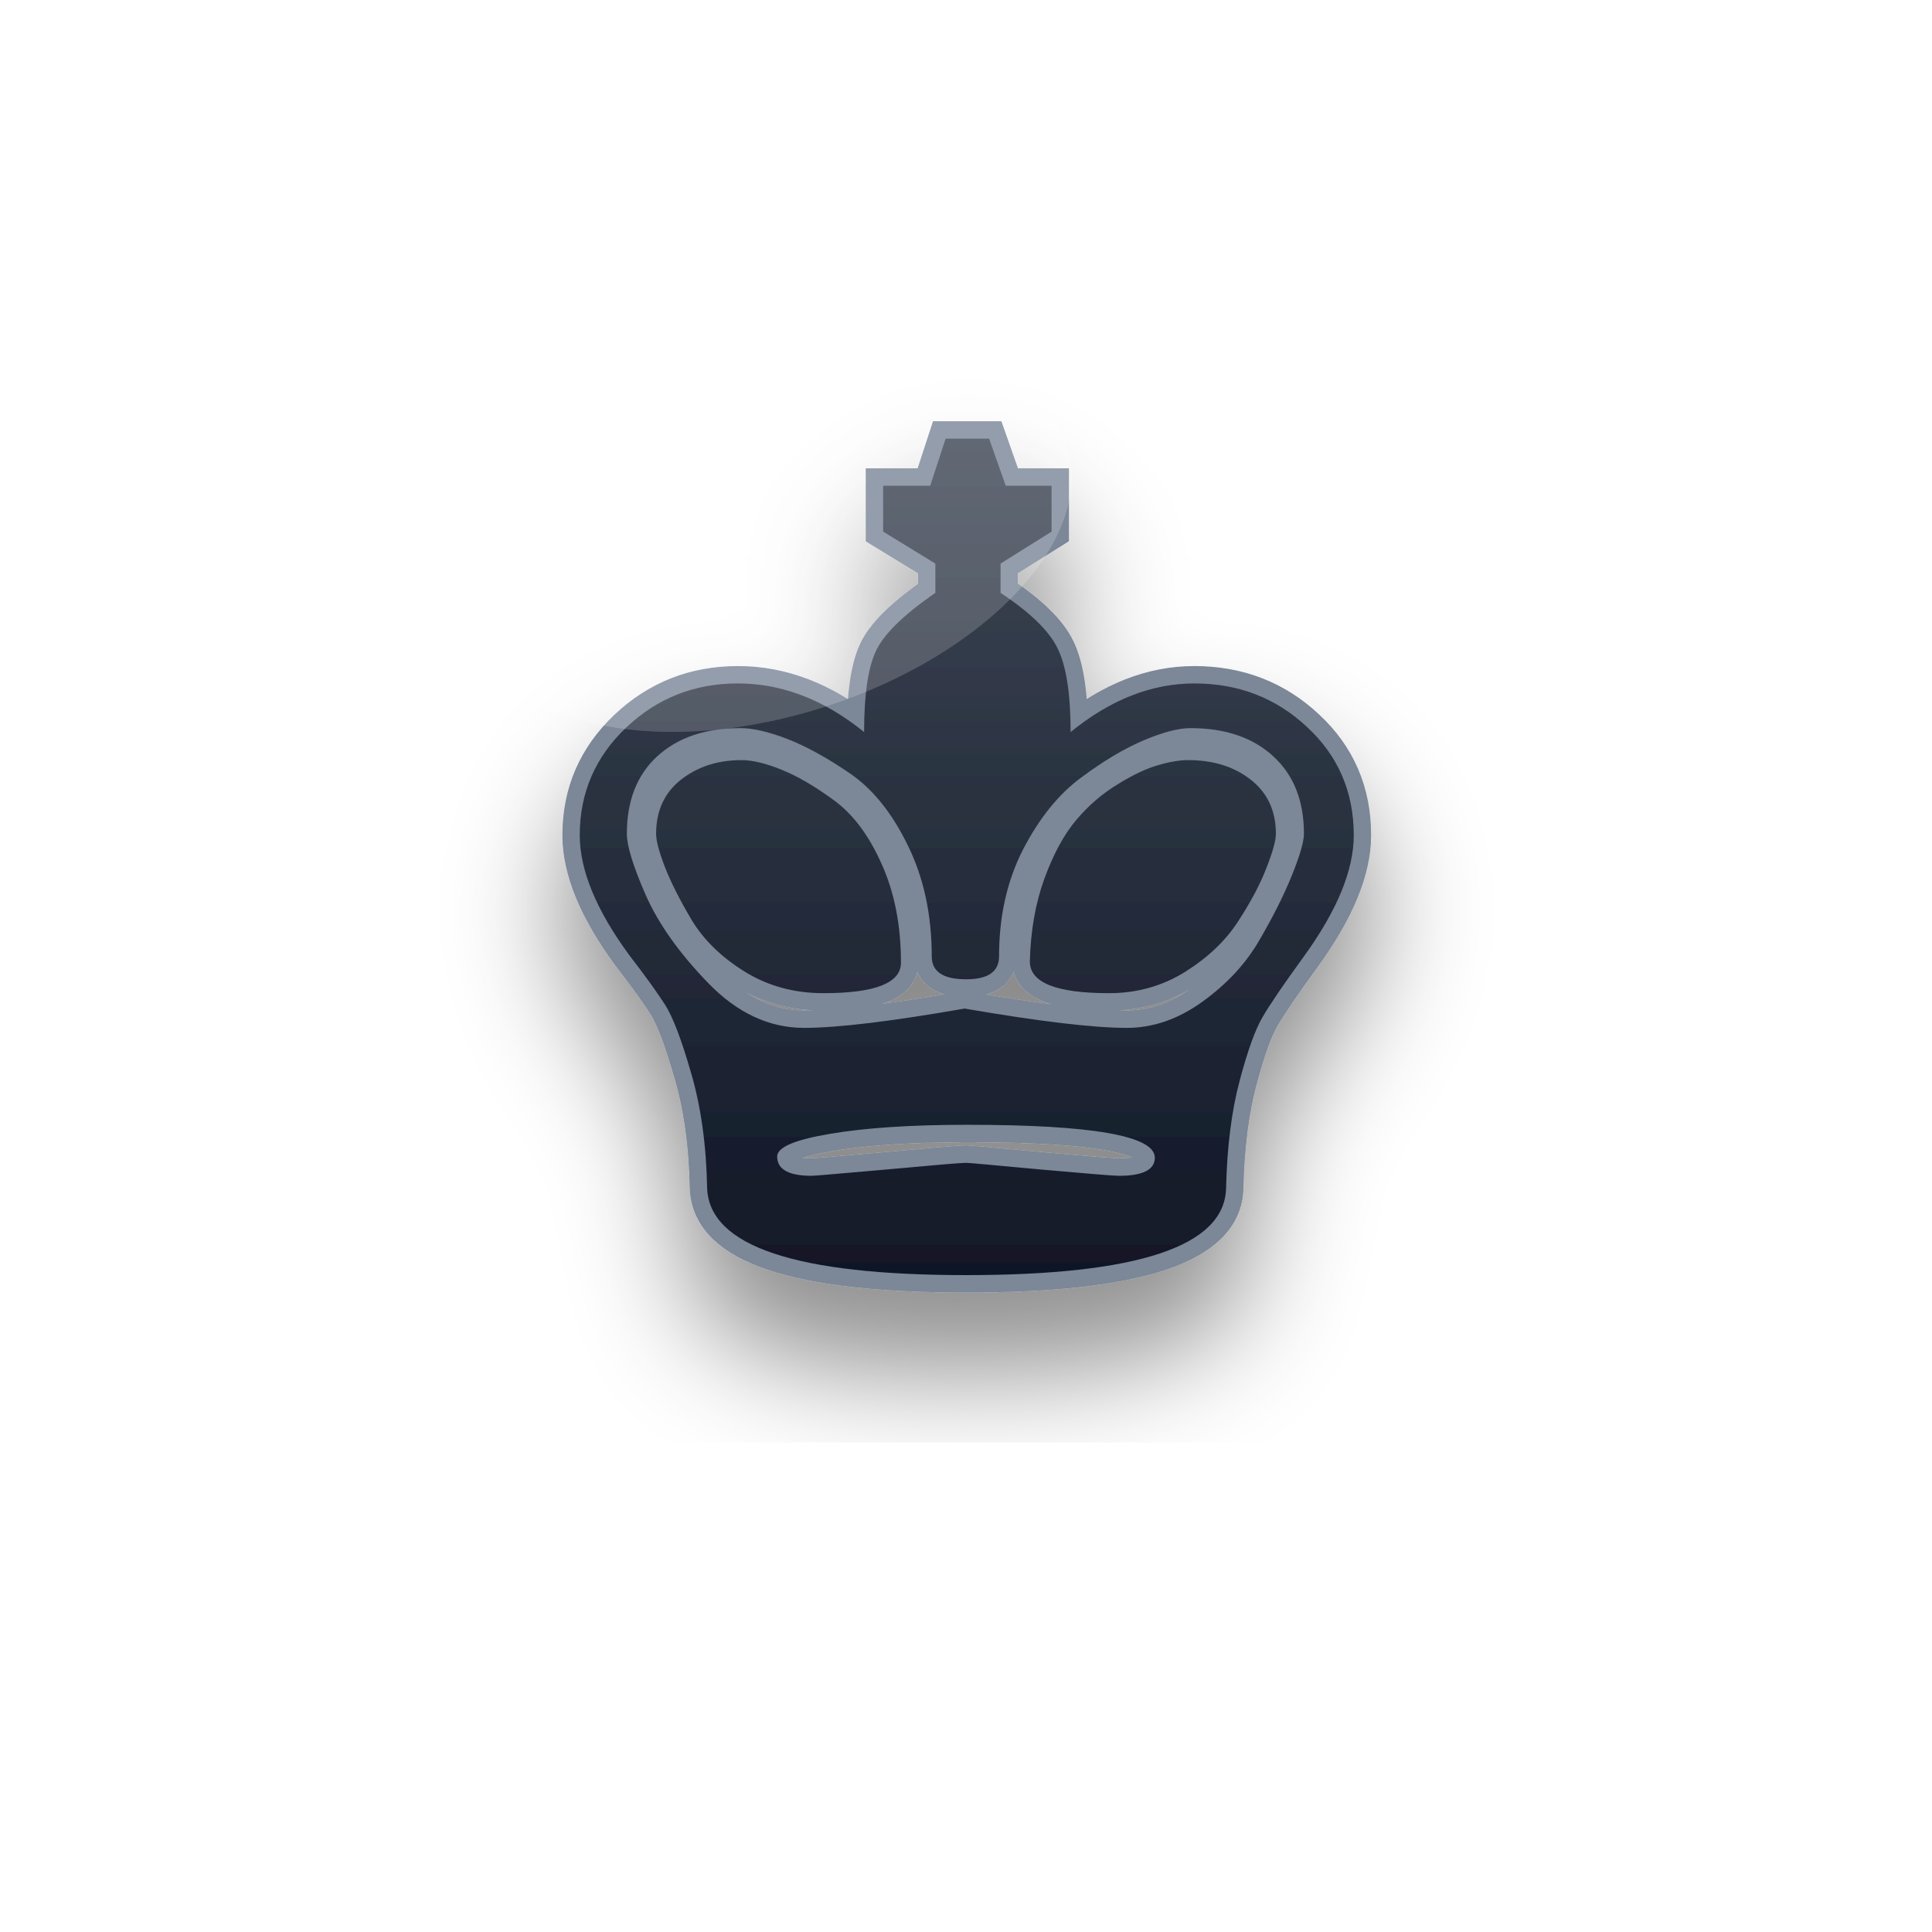
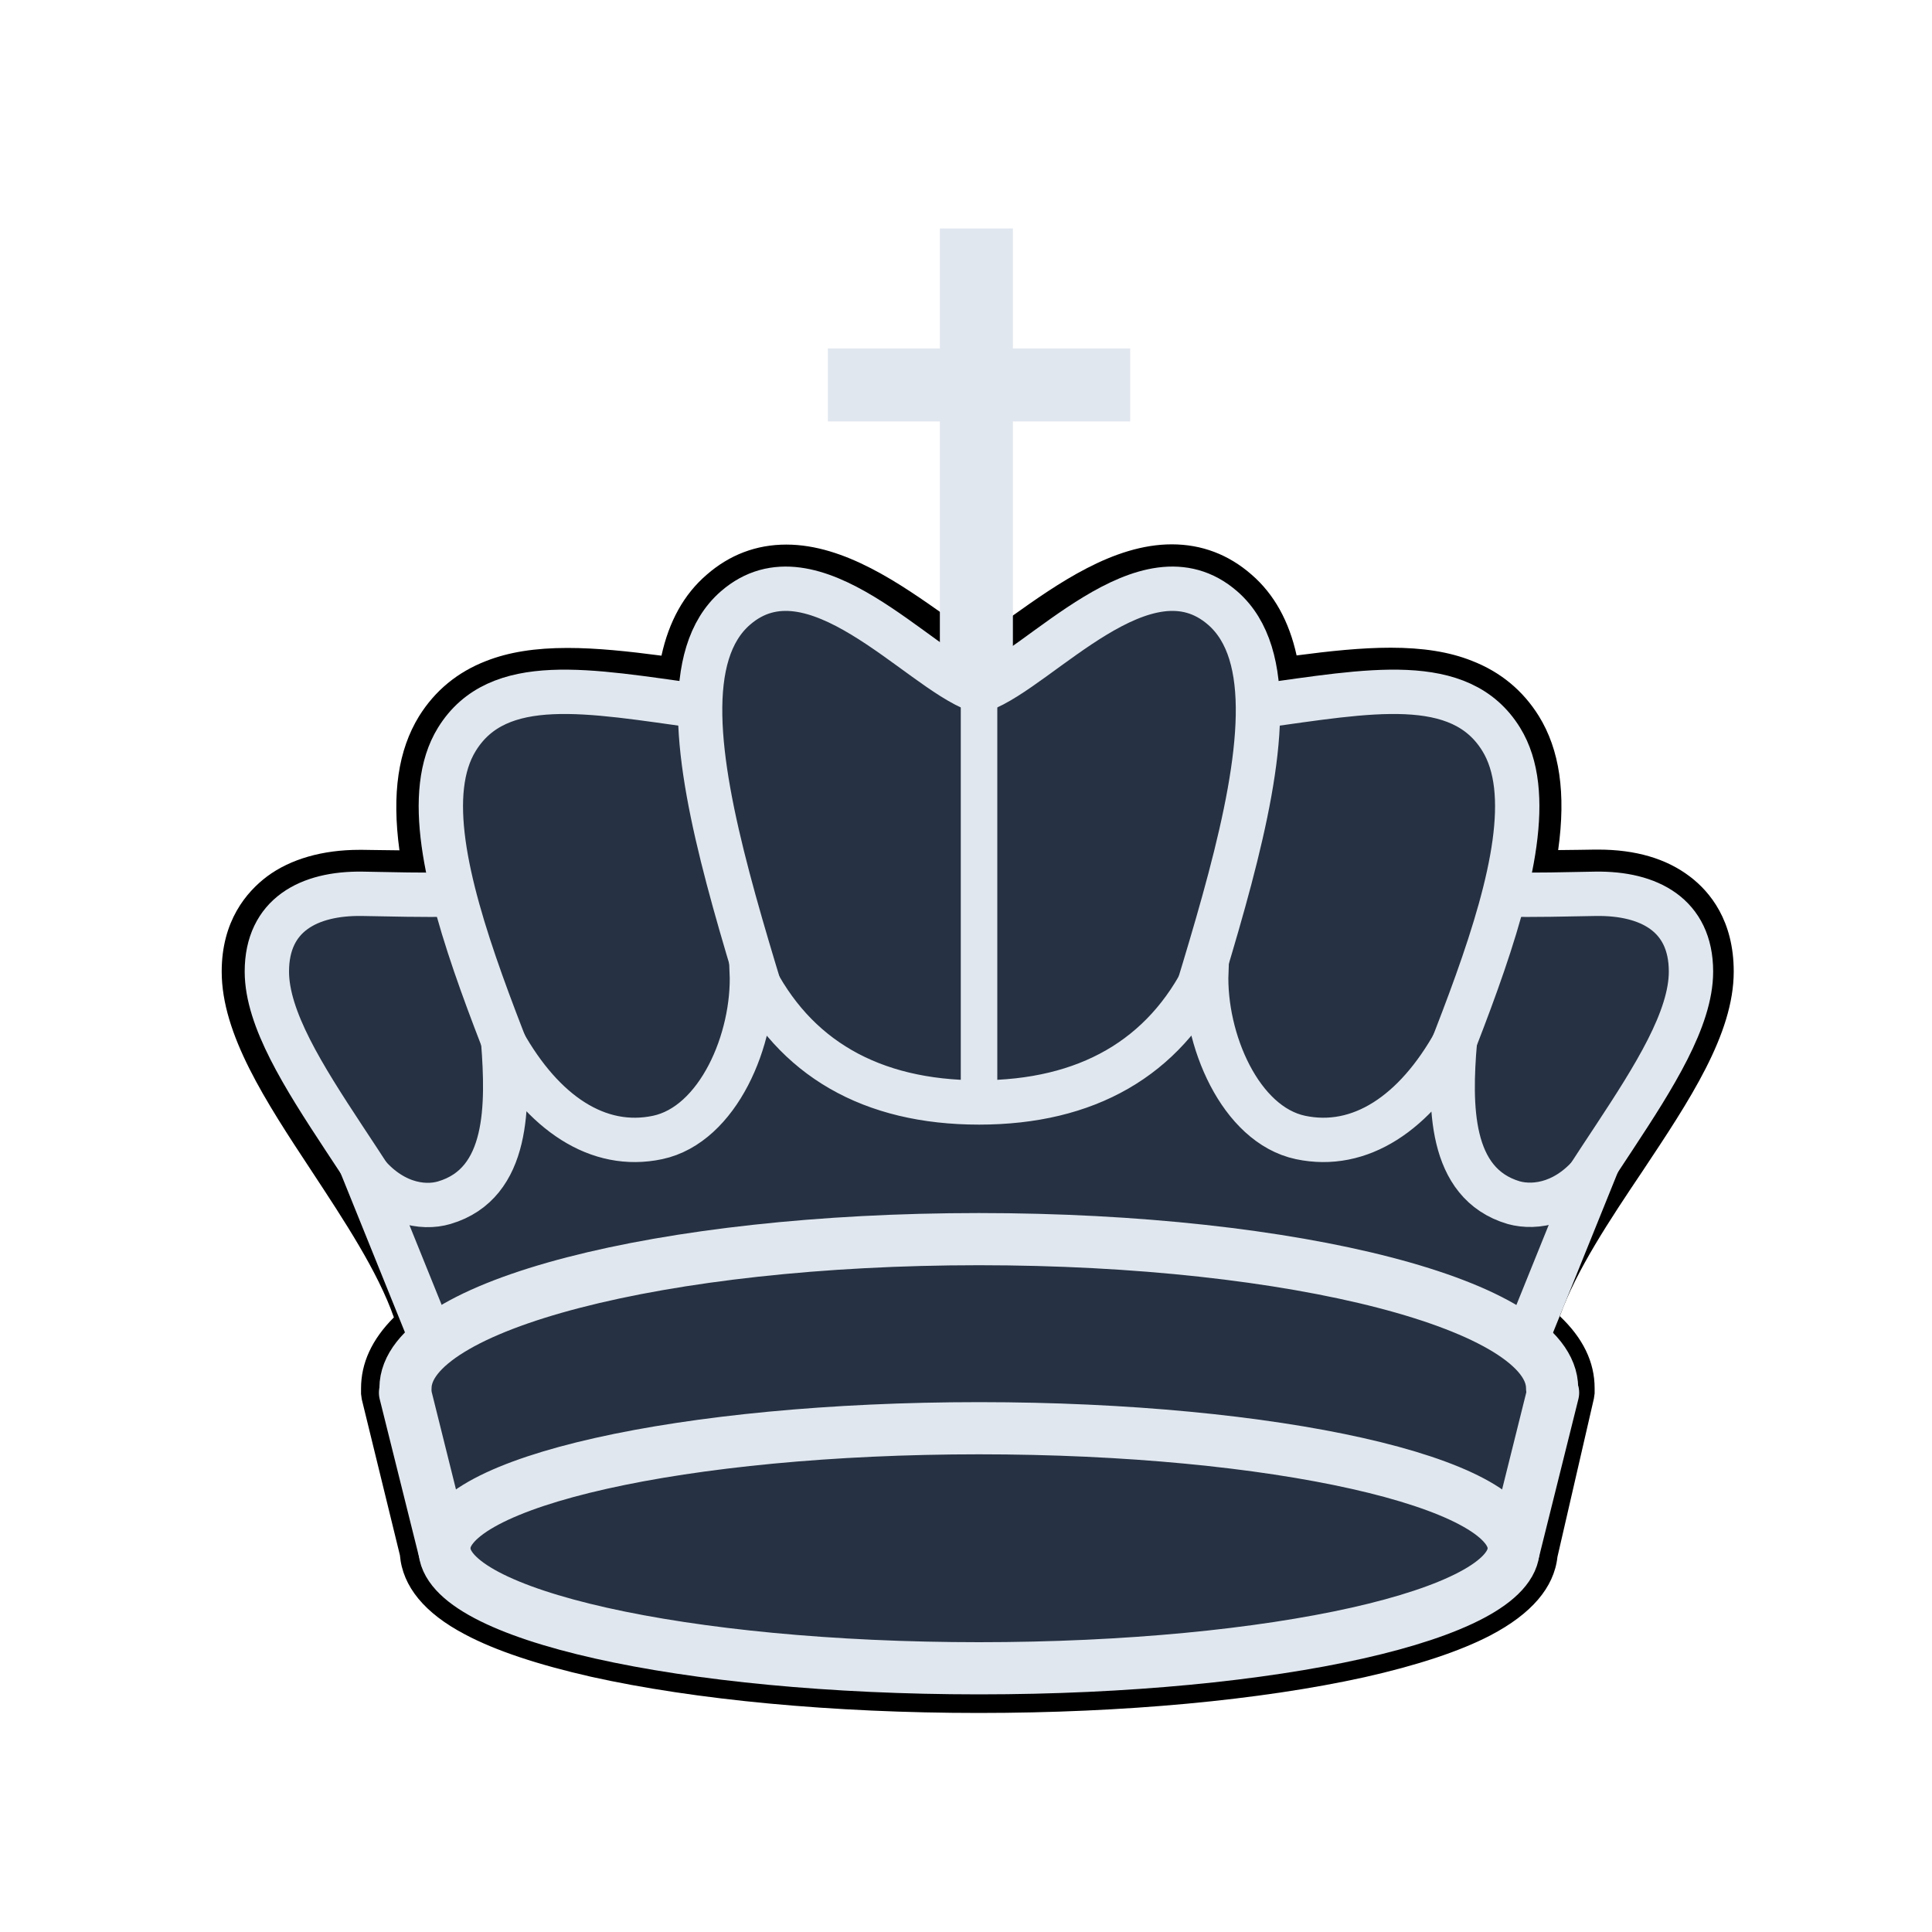
- <svg xmlns="http://www.w3.org/2000/svg" viewBox="0 0 100 100">
-   <defs>
-     <linearGradient id="g" x1="0" x2="0" y1="0" y2="1">
-       <stop offset="0%" stop-color="#3d4654" />
-       <stop offset="100%" stop-color="#111827" />
-     </linearGradient>
-     <filter id="shadow" x="-20%" y="-20%" width="140%" height="140%">
-       <feDropShadow dx="0" dy="4" stdDeviation="3" flood-color="#000000" flood-opacity="0.45" />
-     </filter>
-   </defs>
-   <circle cx="50" cy="50" r="46" fill="rgba(255,255,255,0.03)" />
-   <text x="50" y="66" text-anchor="middle" font-size="66" font-family="Georgia, 'Times New Roman', serif" fill="url(#g)" stroke="#7b8798" stroke-width="1.8" paint-order="stroke" filter="url(#shadow)">♚</text>
-   <ellipse cx="40" cy="28" rx="16" ry="9" fill="rgba(255,255,255,0.18)" transform="rotate(-18 40 28)" />
+ <svg xmlns="http://www.w3.org/2000/svg" version="1.1" id="Layer_1" x="0px" y="0px" width="800px" height="800px" viewBox="0 0 800 800" style="enable-background:new 0 0 800 800;" xml:space="preserve">
+   <g id="white_king">
+     <g id="silhouette_7_">
+       <path style="fill:#263243;" d="M405.3,700c-59.8,0-116.1-5.3-158.7-14.8c-47.4-10.6-71.1-24.6-72.1-42.8L158.1,576v-1.1    c0-9.1,5.2-18,15.2-26.5c-6.2-21.9-21.6-45.5-36.6-68.4c-18.4-28-35.7-54.4-35.7-77.7c0-25.5,18.4-41.4,47.8-41.4    c0.4,0,0.9,0,1.3,0c2.2,0,4.5,0.1,7,0.1c6,0.1,12.9,0.2,19.3,0.2c-5.4-26.7-3.8-45.9,5-59.9c13.3-21.5,36.9-24,53.6-24    c14.1,0,29.8,2.1,46.4,4.4c1.8-16.3,7.5-28.5,17.2-36.9c7.8-6.8,17-10.3,27-10.3c21.3,0,42.2,14.9,60.8,28c7,5,13.6,9.7,19,12.5    c5.4-2.9,12.1-7.6,19-12.5c18.5-13.1,39.5-28,60.7-28c10.2,0,19.2,3.5,27,10.3c9.6,8.4,15.3,20.5,17.1,36.9    c16.6-2.3,32.3-4.4,46.4-4.4c16.6,0,40.3,2.5,53.6,24c8.6,14,10.3,33.3,4.9,60c6.6,0,13.6-0.1,19.8-0.2c2.3,0,4.4-0.1,6.5-0.1    c0.4,0,0.9,0,1.3,0c29.5,0,47.1,15.4,47.1,41.4c0,23.2-17.6,49.7-36.3,77.7c-15.2,22.8-30.8,46.3-37,68.1    c10.7,8.2,16.1,17.3,16.1,26.8v1.1l-15.8,67.2c-1.6,17.9-25.5,31.9-72.8,42.3C520.7,694.8,464.6,700,405.3,700z" />
+       <path d="M325.6,243.8c28.2,0,60.4,33.6,79.8,41.5c19.4-8,51.6-41.5,79.8-41.5c7.3,0,14.5,2.3,21.1,8c10.2,8.9,14.3,22.9,14.6,40.4    c20-2.8,38.8-5.7,55-5.7c20.2,0,36.4,4.5,45.8,19.7s7.9,38,1.2,64.3c2.5,0,5.1,0.1,7.8,0.1c10.3,0,21.7-0.2,30.1-0.3    c0.4,0,0.8,0,1.2,0c21.4,0,37.9,9.2,37.9,32.2c0,39.1-60.9,95.7-73.9,146.7v3.3c10.8,6.9,16.5,14.5,16.5,22.5l-15.6,66.9    c-1.3,27.2-100,49.1-221.5,49.1c-122.3,0-221.5-22.2-221.5-49.7l-16.3-66.3c0-7.9,5.8-15.6,15.6-22.5v-3.6    c-11.9-51-72.8-107.6-72.8-146.7c0-23,17.3-32.2,38.7-32.2c0.4,0,0.8,0,1.2,0c8.5,0.1,20.3,0.4,30.6,0.4c2.6,0,5.1,0,7.5-0.1    c-6.7-26.4-8.1-49.1,1.3-64.3c9.4-15.1,25.5-19.7,45.8-19.7c16.2,0,35,2.9,55,5.7c0.3-17.5,4.4-31.6,14.6-40.4    C311.1,246.1,318.2,243.8,325.6,243.8 M325.6,225.5L325.6,225.5c-12.4,0-23.5,4.2-33,12.5c-9.4,8.1-15.6,19.3-18.7,33.5    c-13.7-1.8-26.7-3.2-38.9-3.2c-13.3,0-24.3,1.7-33.7,5.4c-11.9,4.6-21.2,12.3-27.8,22.9c-8.6,14-11.3,32-8.1,55.5    c-2.8,0-5.6-0.1-8.2-0.1c-2.5,0-4.9-0.1-7-0.1c-0.4,0-1,0-1.4,0c-15.2,0-28.5,3.8-38.2,11c-8.5,6.4-18.8,18.4-18.8,39.4    c0,26,18.1,53.6,37.3,82.7c13.4,20.4,27.3,41.4,34,60.5c-9.2,9.2-13.6,19-13.6,29.4v2.3l0.3,2.2l15.8,64.6    c1.1,12.9,10.2,24,27,32.8c12.6,6.7,30.1,12.5,52.1,17.5c43.1,9.6,100.2,15,160.6,15c60,0,116.7-5.3,159.7-14.8    c21.8-4.9,39.4-10.7,52.1-17.3c17-8.9,26.4-19.8,27.8-32.5l15.1-65.6l0.3-2.1v-2.2c0-10.8-4.8-20.7-14.4-29.8    c6.8-19,20.7-39.9,34.2-60c19.4-29.2,37.8-56.7,37.8-82.7c0-21.1-9.8-33-18.1-39.3c-9.8-7.5-22.6-11.2-38-11.2c-0.4,0-1,0-1.4,0    c-2.1,0-4.2,0.1-6.5,0.1c-2.8,0-5.7,0.1-8.7,0.1c3.3-23.5,0.6-41.6-8-55.5c-6.6-10.6-15.9-18.3-27.8-22.9    c-9.3-3.7-20.3-5.4-33.6-5.4c-12.2,0-25.2,1.4-38.9,3.2c-3.1-14.1-9.3-25.4-18.7-33.5c-9.5-8.3-20.6-12.5-33-12.5    c-24.2,0-47.4,16.4-66.1,29.7c-4.8,3.3-9.6,6.8-13.7,9.4c-4.1-2.6-9-6-13.7-9.4C373,241.9,349.8,225.5,325.6,225.5L325.6,225.5z" />
+     </g>
+     <g id="top_12_">
+       <path id="_x31__9_" style="fill:none;stroke:#e1e7ef;stroke-width:18.36;stroke-linecap:round;stroke-miterlimit:10;" d="    M187.4,370.4c-11.9,0.3-25.9-0.1-37.5-0.3c-21.9-0.3-39.4,8.7-39.4,32.2c0,39.1,60.6,95.7,73.3,146.7" />
+       <path id="_x32__7_" style="fill:none;stroke:#e1e7ef;stroke-width:18.36;stroke-linecap:round;stroke-miterlimit:10;" d="    M289.5,292.4c-45.6-6.3-83.3-13.8-100.3,13.7c-27,43.6,35.6,150.7,55.1,222.4" />
+       <path id="_x33__6_" style="fill:none;stroke:#e1e7ef;stroke-width:18.36;stroke-linecap:round;stroke-miterlimit:10;" d="    M404.3,285.7c-24.3-9-67.9-61.7-99.8-33.9c-43.6,37.9,22.9,173.9,38.1,260.5" />
+       <path id="_x31__3_" style="fill:none;stroke:#e1e7ef;stroke-width:18.36;stroke-linecap:round;stroke-miterlimit:10;" d="    M623.3,370.4c11.9,0.3,25.9-0.1,37.5-0.3c21.9-0.3,39.4,8.7,39.4,32.2c0,39.1-60.6,95.7-73.3,146.7" />
+       <path id="_x32__6_" style="fill:none;stroke:#e1e7ef;stroke-width:18.36;stroke-linecap:round;stroke-miterlimit:10;" d="    M521.3,292.4c45.6-6.3,83.3-13.8,100.3,13.7c27,43.6-35.6,150.7-55.1,222.4" />
+       <path id="_x33__5_" style="fill:none;stroke:#e1e7ef;stroke-width:18.36;stroke-linecap:round;stroke-miterlimit:10;" d="    M406.5,285.7c24.3-9,67.9-61.7,99.8-33.9c43.6,37.9-22.9,173.9-38.1,260.5" />
+       <line id="center" style="fill:none;stroke:#e1e7ef;stroke-width:15.12;stroke-linecap:round;stroke-miterlimit:10;" x1="405.4" y1="271.7" x2="405.4" y2="456.2" />
+     </g>
+     <path id="middle_2_" style="fill:#263243;stroke:#e1e7ef;stroke-width:18.36;stroke-miterlimit:10;" d="M632.9,552.5l27.8-68.8   c-11.1,14.6-24.8,16.8-33.9,14.3c-27-8-26.5-40.6-24.4-66.5c-16.4,29.5-39.3,44.7-63.9,39.5c-24.9-5.3-40-40.5-39-68.6   c-17.5,35.6-49.4,54.1-94.1,54.1c-44.7,0-76.6-18.5-94.1-54.1c1.1,28.1-14,63.3-39,68.6c-24.6,5.2-47.4-10-63.9-39.5   c1.9,25.9,2.6,58.5-24.4,66.5c-9.1,2.7-22.9,0.3-33.9-14.3l27.8,68.8" />
+     <g id="bottom_4_">
+       <path style="fill:none;stroke:#e1e7ef;stroke-width:21.6;stroke-linecap:round;stroke-miterlimit:10;" d="M167.9,574.8    c0-34.3,106.3-61.7,237.4-61.7c131.1,0,237.4,27.3,237.4,61.7" />
+       <line style="fill:none;stroke:#e1e7ef;stroke-width:21.6;stroke-linecap:round;stroke-miterlimit:10;" x1="167.7" y1="576.7" x2="183.9" y2="641.7" />
+       <line style="fill:none;stroke:#e1e7ef;stroke-width:21.6;stroke-linecap:round;stroke-miterlimit:10;" x1="643.1" y1="576.7" x2="626.9" y2="641.7" />
+       <ellipse style="fill:none;stroke:#e1e7ef;stroke-width:21.6;stroke-linecap:round;stroke-miterlimit:10;" cx="405.4" cy="641.1" rx="221.4" ry="49.7" />
+     </g>
+     <g id="cross_1_">
+       <line id="cross_h_2_" style="fill:none;stroke:#e1e7ef;stroke-width:30.24;stroke-miterlimit:10;" x1="404.3" y1="94.6" x2="404.3" y2="283.6" />
+       <line id="cross_v_1_" style="fill:none;stroke:#e1e7ef;stroke-width:30.24;stroke-miterlimit:10;" x1="342.8" y1="159.4" x2="468" y2="159.4" />
+     </g>
+   </g>
</svg>
